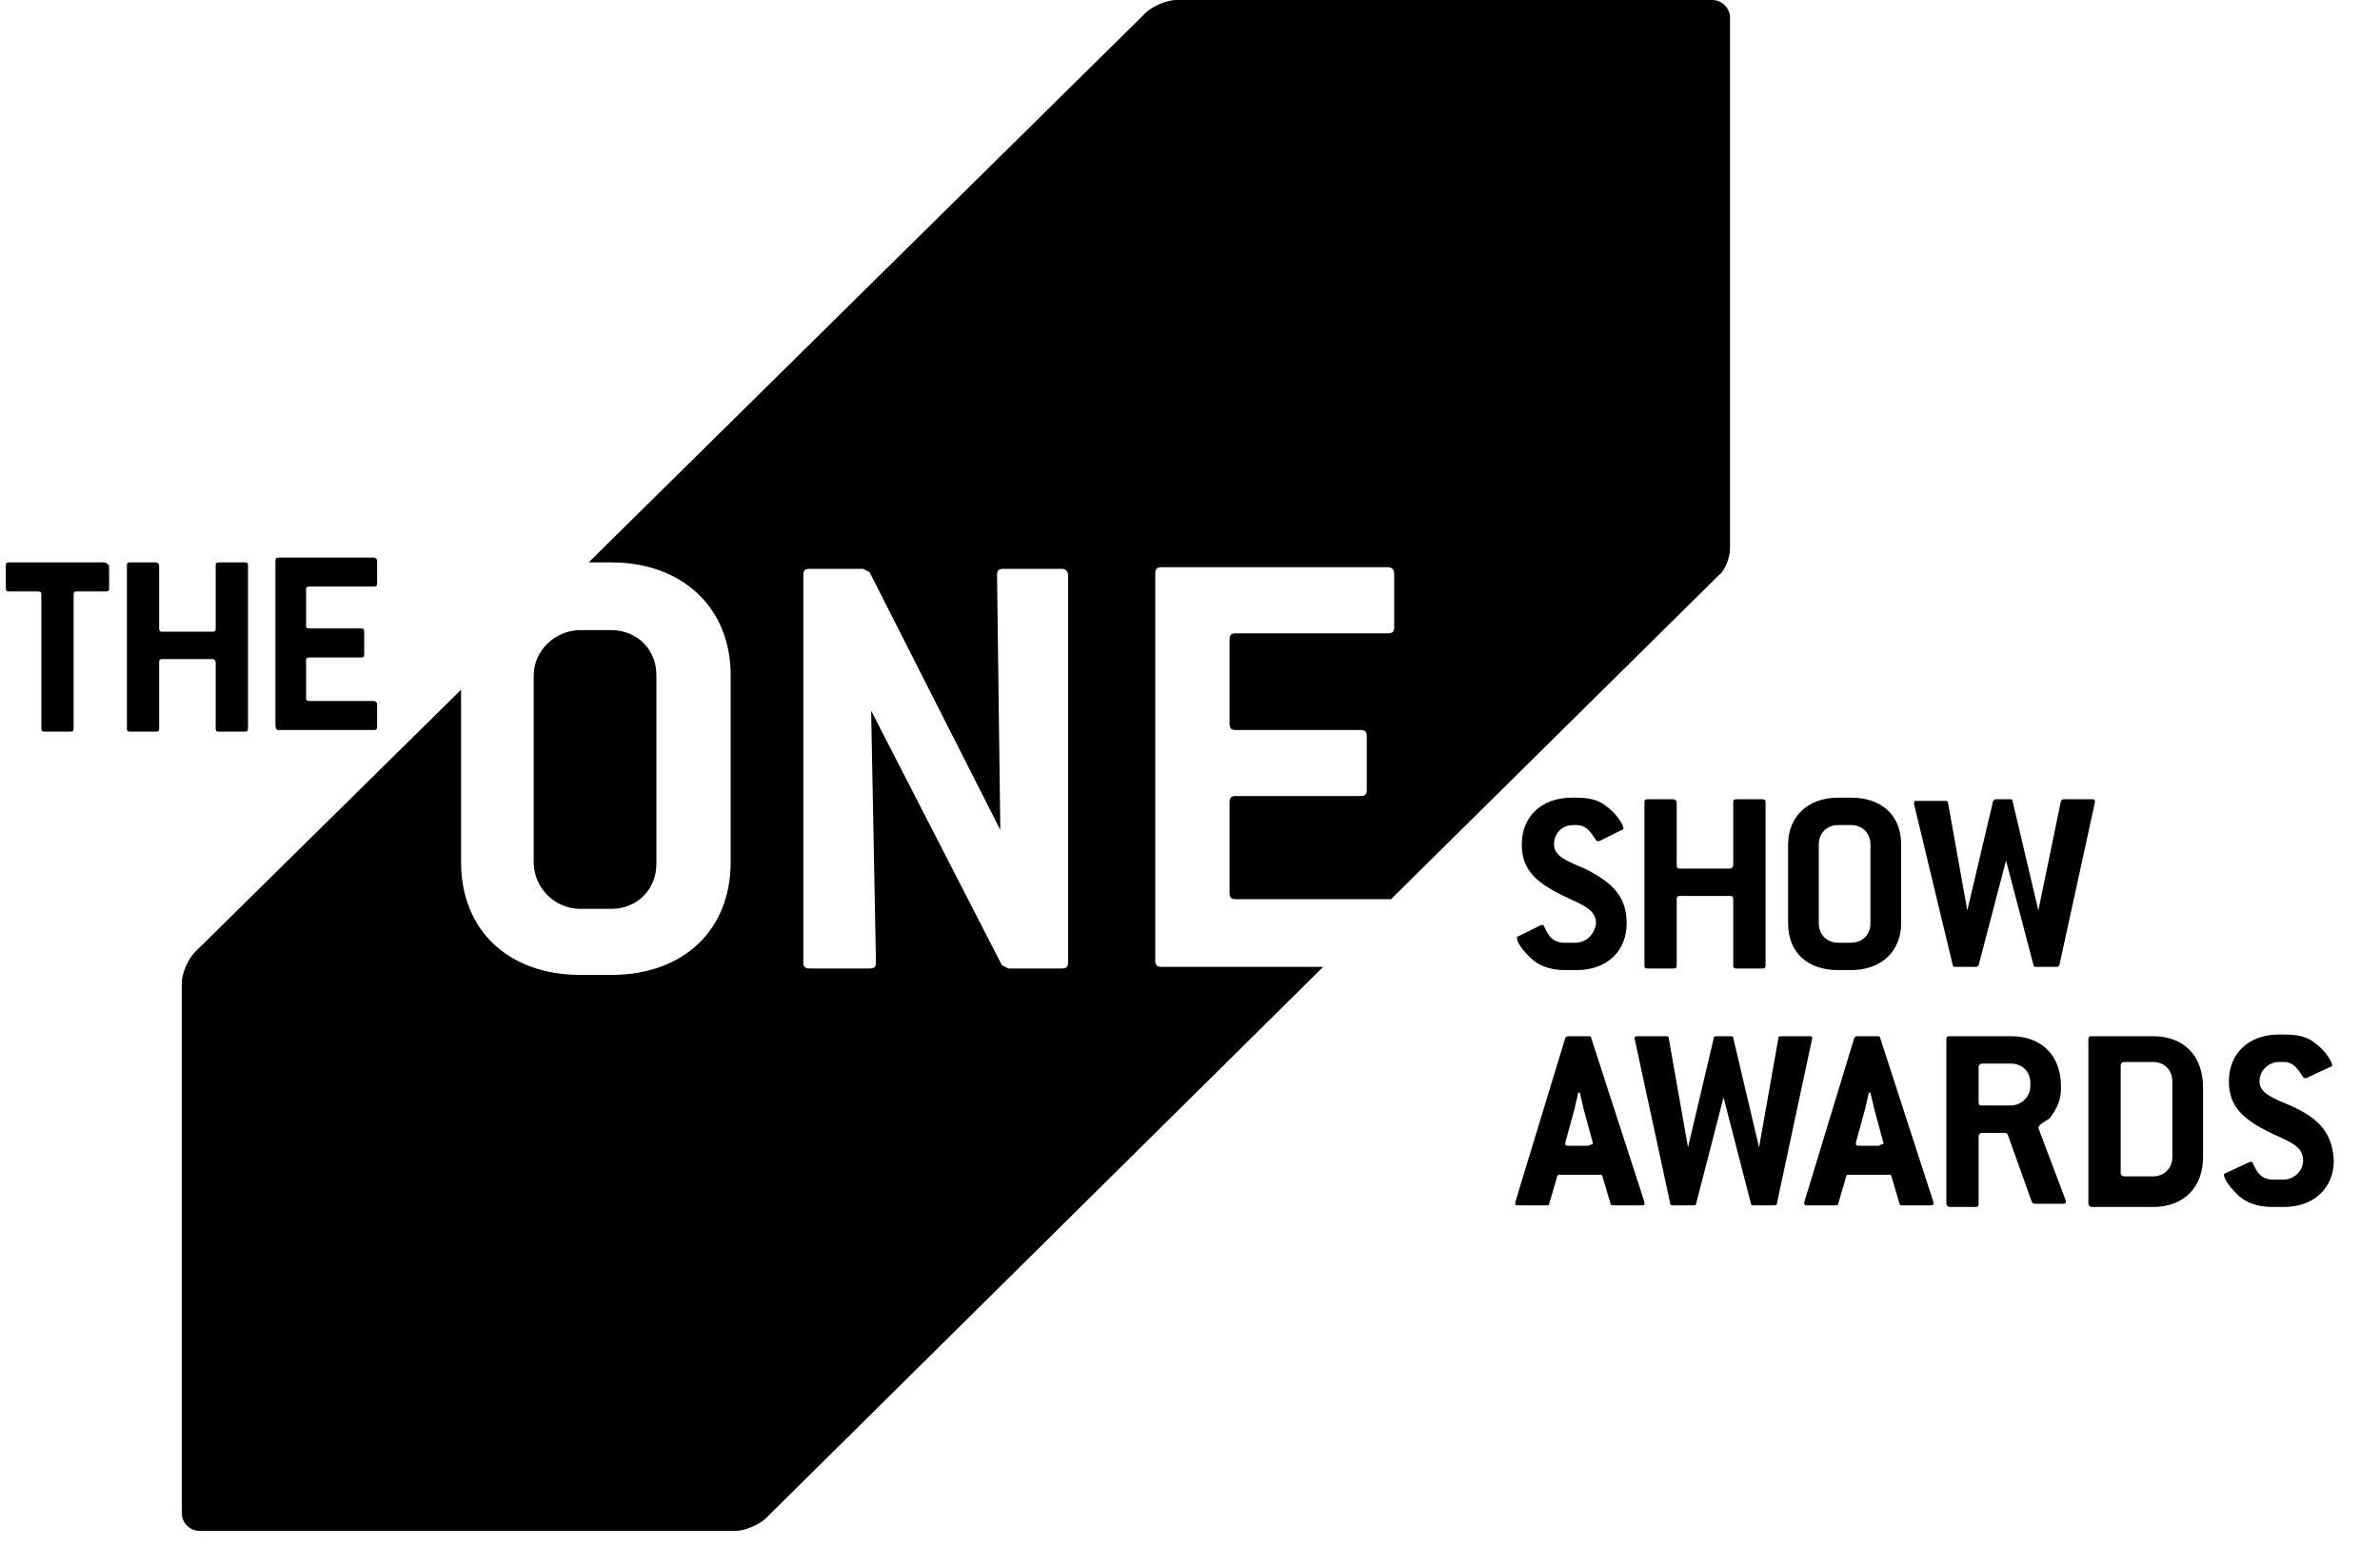
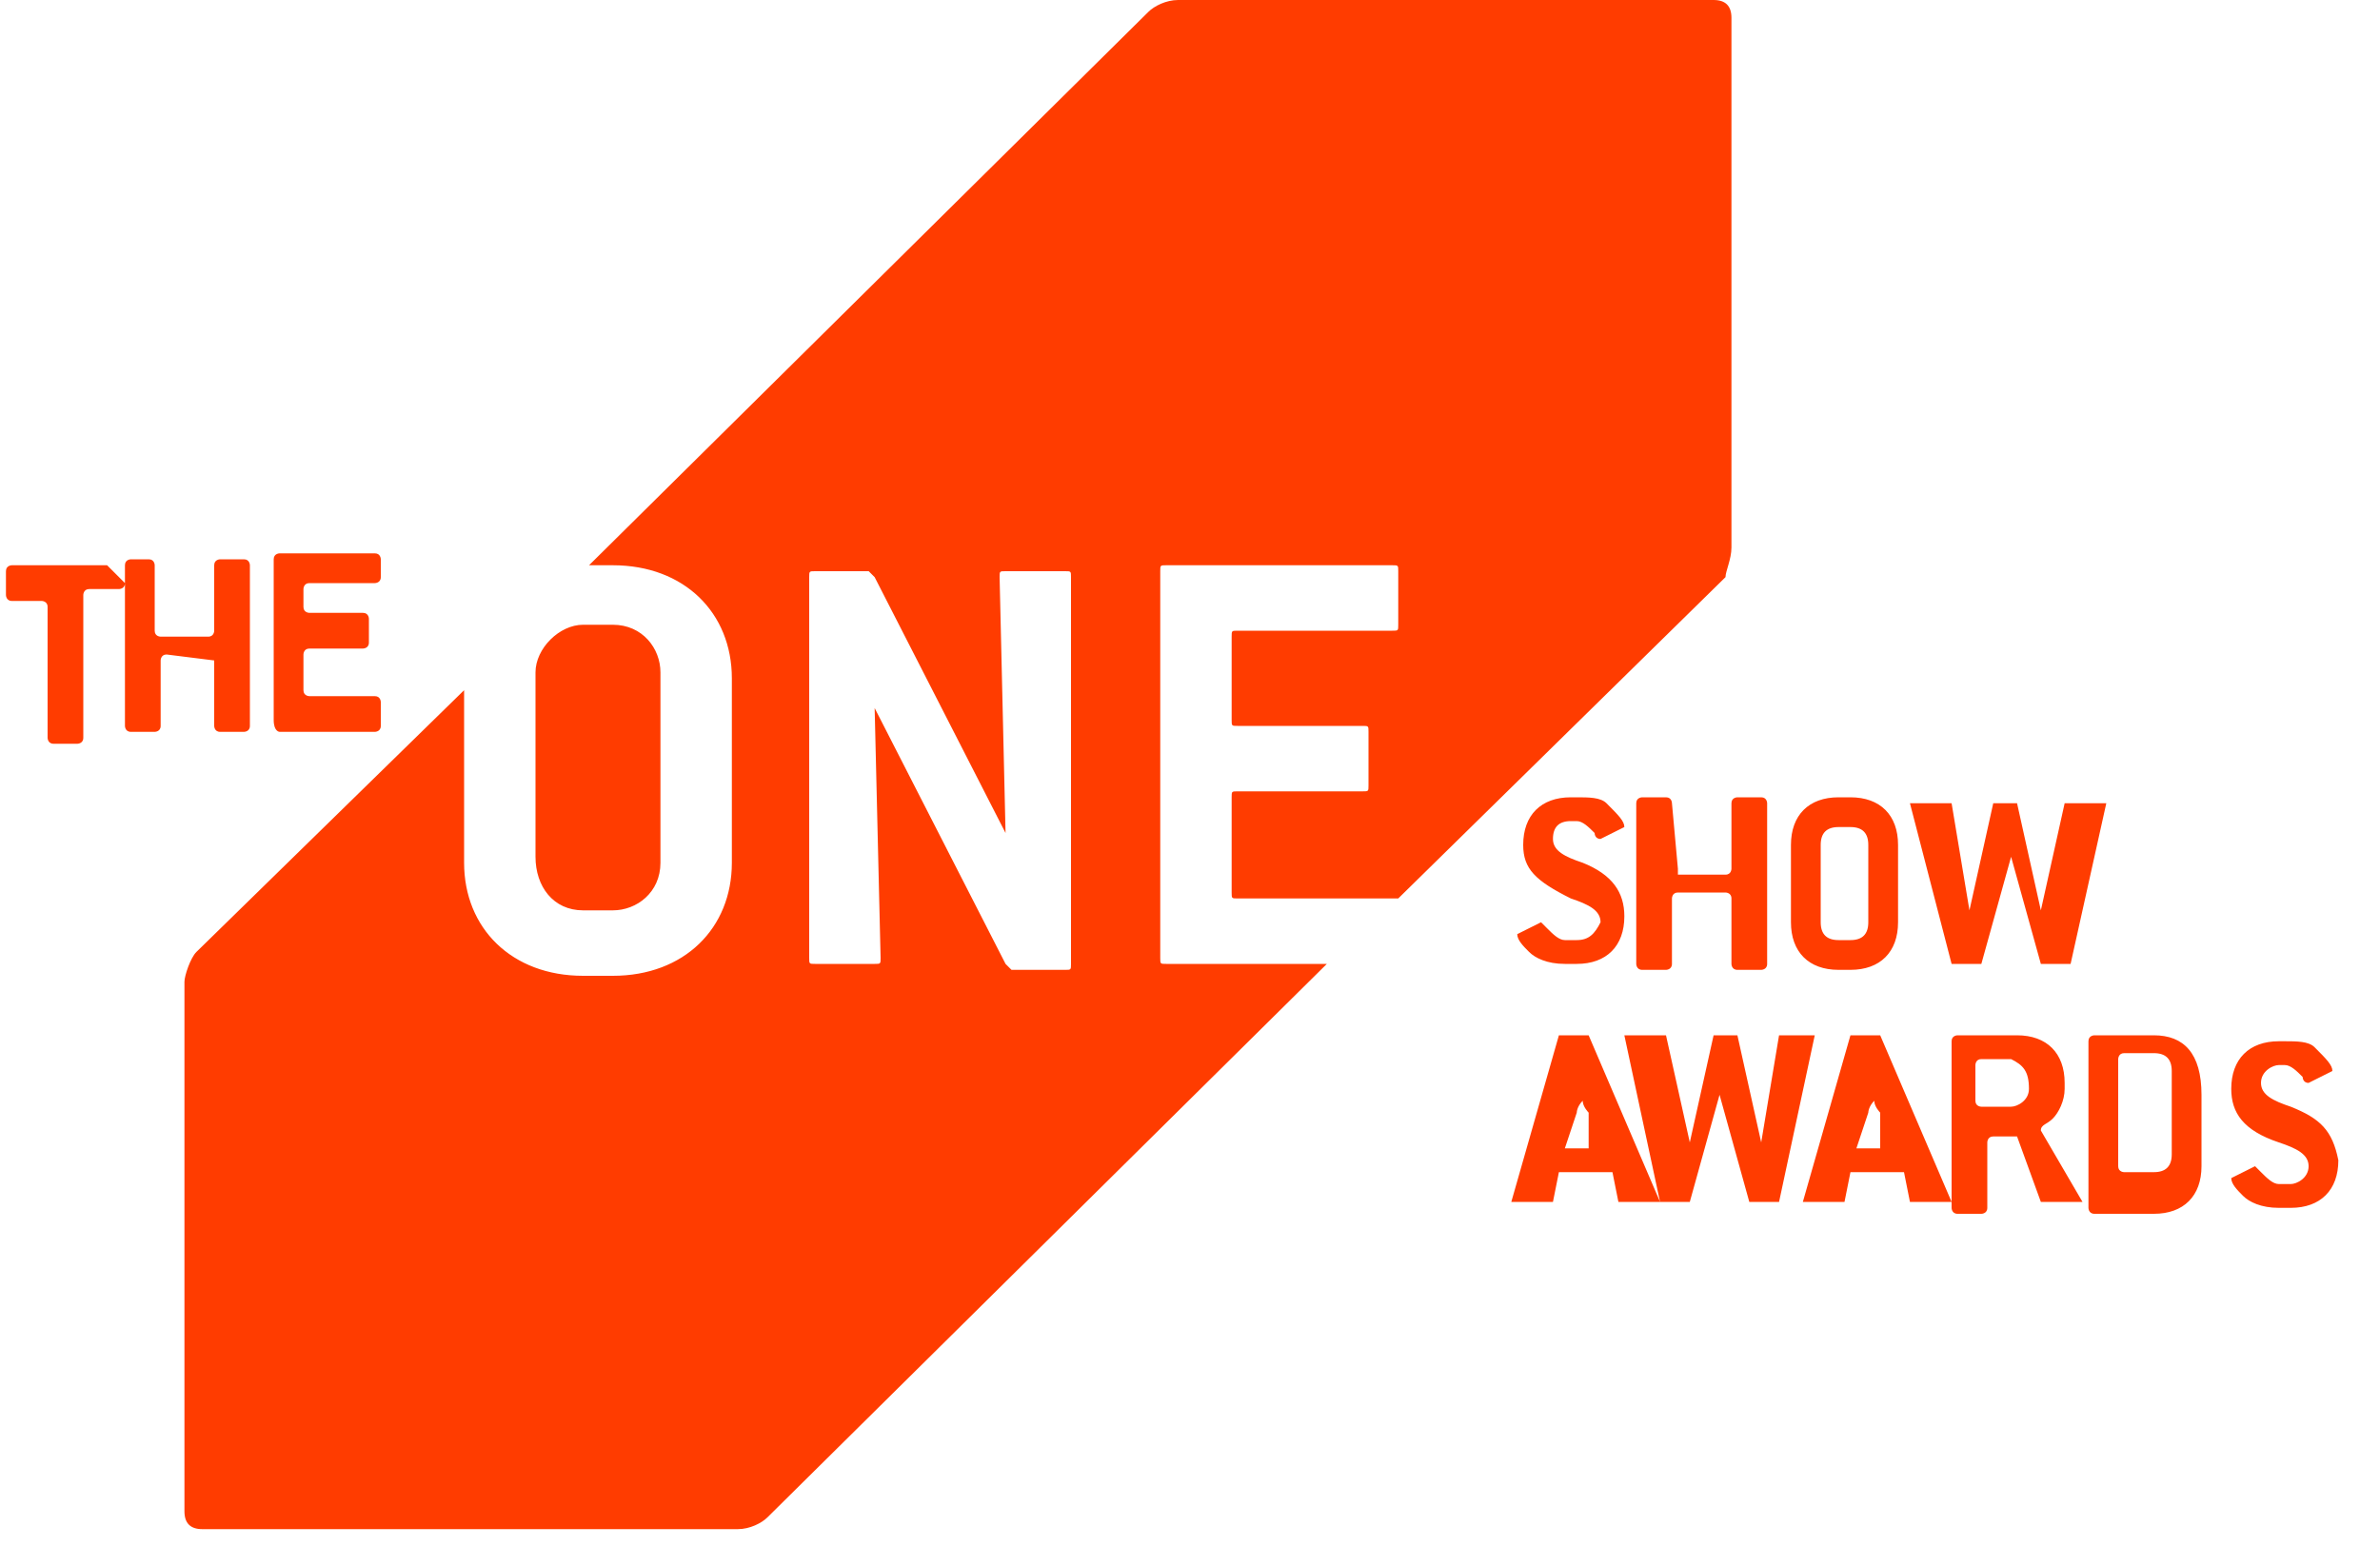
- <svg xmlns="http://www.w3.org/2000/svg" width="40" height="26" viewBox="0 0 40 26" fill="none">
-   <path d="M9.757 15.275H10.273C10.707 15.275 11.032 14.95 11.032 14.517V11.348C11.032 10.915 10.707 10.59 10.273 10.59H9.757C9.323 10.59 8.97 10.942 8.97 11.348V14.49C8.97 14.923 9.323 15.275 9.757 15.275ZM29.076 9.208V0.298C29.076 0.135 28.94 0 28.777 0H19.769C19.606 0 19.362 0.108 19.254 0.217L9.893 9.452H10.273C11.466 9.452 12.28 10.21 12.28 11.348V14.49C12.28 15.627 11.493 16.385 10.273 16.385H9.757C8.536 16.385 7.749 15.627 7.749 14.49V11.592L3.272 16.006C3.164 16.115 3.055 16.358 3.055 16.521V25.431C3.055 25.594 3.191 25.729 3.354 25.729H12.362C12.525 25.729 12.769 25.621 12.877 25.512L22.238 16.25H19.525C19.444 16.25 19.416 16.223 19.416 16.142V9.642C19.416 9.56 19.444 9.533 19.525 9.533H23.323C23.378 9.533 23.432 9.56 23.432 9.642V10.535C23.432 10.617 23.405 10.644 23.323 10.644H20.773C20.692 10.644 20.665 10.671 20.665 10.752V12.16C20.665 12.242 20.692 12.269 20.773 12.269H22.862C22.944 12.269 22.971 12.296 22.971 12.377V13.271C22.971 13.352 22.944 13.379 22.862 13.379H20.773C20.692 13.379 20.665 13.406 20.665 13.488V15.004C20.665 15.085 20.692 15.113 20.773 15.113H23.323C23.351 15.113 23.351 15.113 23.378 15.113L28.886 9.669C28.994 9.588 29.076 9.371 29.076 9.208ZM17.951 16.169C17.951 16.25 17.924 16.277 17.843 16.277H16.947L16.839 16.223L14.641 11.944L14.722 16.169C14.722 16.25 14.695 16.277 14.614 16.277H13.61C13.528 16.277 13.501 16.25 13.501 16.169V9.669C13.501 9.588 13.528 9.56 13.61 9.56H14.505L14.614 9.615L16.812 13.948L16.757 9.669C16.757 9.588 16.785 9.56 16.866 9.56H17.843C17.897 9.56 17.951 9.588 17.951 9.669V16.169V16.169ZM1.753 9.452H0.152C0.125 9.452 0.098 9.452 0.098 9.506V9.885C0.098 9.912 0.098 9.94 0.152 9.94H0.64C0.667 9.94 0.695 9.94 0.695 9.994V12.242C0.695 12.269 0.695 12.296 0.749 12.296H1.183C1.21 12.296 1.237 12.296 1.237 12.242V9.994C1.237 9.967 1.237 9.94 1.292 9.94H1.78C1.807 9.94 1.834 9.94 1.834 9.885V9.506C1.807 9.479 1.78 9.452 1.753 9.452ZM3.625 11.131V12.242C3.625 12.269 3.625 12.296 3.679 12.296H4.113C4.14 12.296 4.168 12.296 4.168 12.242V9.506C4.168 9.479 4.168 9.452 4.113 9.452H3.679C3.652 9.452 3.625 9.452 3.625 9.506V10.562C3.625 10.59 3.625 10.617 3.571 10.617H2.73C2.702 10.617 2.675 10.617 2.675 10.562V9.506C2.675 9.479 2.648 9.452 2.621 9.452H2.187C2.16 9.452 2.133 9.452 2.133 9.506V12.242C2.133 12.269 2.133 12.296 2.187 12.296H2.621C2.648 12.296 2.675 12.296 2.675 12.242V11.131C2.675 11.104 2.675 11.077 2.73 11.077H3.571C3.598 11.077 3.625 11.104 3.625 11.131ZM4.683 12.269H6.284C6.311 12.269 6.338 12.269 6.338 12.215V11.835C6.338 11.808 6.311 11.781 6.284 11.781H5.199C5.172 11.781 5.144 11.781 5.144 11.727V11.104C5.144 11.077 5.144 11.05 5.199 11.05H6.067C6.094 11.05 6.121 11.05 6.121 10.996V10.617C6.121 10.59 6.121 10.562 6.067 10.562H5.199C5.172 10.562 5.144 10.562 5.144 10.508V9.912C5.144 9.885 5.144 9.858 5.199 9.858H6.284C6.311 9.858 6.338 9.858 6.338 9.804V9.425C6.338 9.398 6.311 9.371 6.284 9.371H4.683C4.656 9.371 4.629 9.371 4.629 9.425V12.16C4.629 12.269 4.656 12.269 4.683 12.269ZM26.471 15.844H26.281C26.172 15.844 26.064 15.79 26.01 15.681C25.955 15.6 25.955 15.546 25.928 15.546C25.928 15.546 25.928 15.546 25.901 15.546L25.521 15.735C25.494 15.735 25.494 15.762 25.494 15.762C25.494 15.817 25.548 15.925 25.711 16.087C25.847 16.223 26.037 16.304 26.308 16.304H26.498C27.014 16.304 27.339 15.979 27.339 15.519C27.339 15.085 27.122 14.842 26.634 14.598C26.308 14.463 26.118 14.381 26.118 14.192C26.118 14.002 26.254 13.867 26.444 13.867H26.498C26.634 13.867 26.715 13.948 26.797 14.083C26.824 14.11 26.824 14.137 26.851 14.137H26.878L27.258 13.948C27.285 13.948 27.285 13.921 27.285 13.921C27.285 13.867 27.176 13.677 26.986 13.542C26.851 13.433 26.688 13.406 26.471 13.406H26.417C25.901 13.406 25.576 13.731 25.576 14.192C25.576 14.625 25.82 14.842 26.335 15.085C26.634 15.221 26.824 15.302 26.824 15.519C26.797 15.708 26.661 15.844 26.471 15.844ZM28.235 14.598C28.207 14.598 28.18 14.598 28.18 14.544V13.488C28.18 13.46 28.153 13.433 28.126 13.433H27.692C27.665 13.433 27.638 13.433 27.638 13.488V16.223C27.638 16.25 27.638 16.277 27.692 16.277H28.126C28.153 16.277 28.18 16.277 28.18 16.223V15.113C28.18 15.085 28.18 15.058 28.235 15.058H29.076C29.103 15.058 29.13 15.058 29.13 15.113V16.223C29.13 16.25 29.13 16.277 29.184 16.277H29.618C29.645 16.277 29.673 16.277 29.673 16.223V13.488C29.673 13.46 29.673 13.433 29.618 13.433H29.184C29.157 13.433 29.13 13.433 29.13 13.488V14.544C29.13 14.571 29.103 14.598 29.076 14.598H28.235ZM30.894 16.304H31.111C31.626 16.304 31.952 15.979 31.952 15.519V14.192C31.952 13.704 31.626 13.406 31.111 13.406H30.894C30.378 13.406 30.052 13.731 30.052 14.192V15.519C30.052 16.006 30.378 16.304 30.894 16.304ZM30.568 14.192C30.568 14.002 30.704 13.867 30.894 13.867H31.111C31.301 13.867 31.436 14.002 31.436 14.192V15.519C31.436 15.708 31.301 15.844 31.111 15.844H30.894C30.704 15.844 30.568 15.708 30.568 15.519V14.192V14.192ZM32.82 16.223C32.82 16.25 32.847 16.25 32.874 16.25H33.2C33.227 16.25 33.227 16.25 33.254 16.223L33.715 14.463L34.177 16.223C34.177 16.25 34.204 16.25 34.231 16.25H34.557C34.584 16.25 34.584 16.25 34.611 16.223L35.208 13.488C35.208 13.488 35.208 13.488 35.208 13.46C35.208 13.433 35.181 13.433 35.154 13.433H34.692C34.665 13.433 34.665 13.433 34.638 13.46L34.258 15.302L33.824 13.46C33.824 13.433 33.797 13.433 33.77 13.433H33.553C33.526 13.433 33.526 13.433 33.498 13.46L33.064 15.302L32.739 13.488C32.739 13.46 32.712 13.46 32.684 13.46H32.223C32.196 13.46 32.169 13.46 32.169 13.488C32.169 13.488 32.169 13.488 32.169 13.515L32.82 16.223ZM26.742 17.442C26.742 17.415 26.715 17.415 26.688 17.415H26.362C26.335 17.415 26.335 17.415 26.308 17.442L25.467 20.204C25.467 20.204 25.467 20.204 25.467 20.231C25.467 20.258 25.494 20.258 25.521 20.258H25.983C26.01 20.258 26.037 20.258 26.037 20.231L26.172 19.771C26.172 19.744 26.2 19.744 26.227 19.744H26.878C26.905 19.744 26.932 19.744 26.932 19.771L27.068 20.231C27.068 20.258 27.095 20.258 27.122 20.258H27.583C27.61 20.258 27.638 20.258 27.638 20.231C27.638 20.231 27.638 20.231 27.638 20.204L26.742 17.442ZM26.688 19.256H26.362C26.335 19.256 26.308 19.256 26.308 19.229C26.308 19.229 26.308 19.229 26.308 19.202L26.471 18.606C26.471 18.579 26.498 18.498 26.525 18.363H26.552C26.579 18.498 26.607 18.579 26.607 18.606L26.769 19.202C26.769 19.202 26.769 19.202 26.769 19.229C26.742 19.229 26.715 19.256 26.688 19.256ZM30.459 17.442C30.459 17.415 30.432 17.415 30.405 17.415H29.944C29.917 17.415 29.89 17.415 29.89 17.442L29.564 19.283L29.13 17.442C29.13 17.415 29.103 17.415 29.076 17.415H28.859C28.831 17.415 28.804 17.415 28.804 17.442L28.37 19.283L28.045 17.442C28.045 17.415 28.017 17.415 27.99 17.415H27.529C27.502 17.415 27.475 17.415 27.475 17.442C27.475 17.442 27.475 17.442 27.475 17.469L28.072 20.231C28.072 20.258 28.099 20.258 28.126 20.258H28.452C28.479 20.258 28.506 20.258 28.506 20.231L28.967 18.444L29.428 20.231C29.428 20.258 29.456 20.258 29.483 20.258H29.808C29.835 20.258 29.863 20.258 29.863 20.231L30.459 17.442C30.459 17.442 30.432 17.469 30.459 17.442ZM31.599 17.442C31.599 17.415 31.572 17.415 31.545 17.415H31.219C31.192 17.415 31.192 17.415 31.165 17.442L30.324 20.204C30.324 20.204 30.324 20.204 30.324 20.231C30.324 20.258 30.351 20.258 30.378 20.258H30.839C30.866 20.258 30.894 20.258 30.894 20.231L31.029 19.771C31.029 19.744 31.056 19.744 31.084 19.744H31.735C31.762 19.744 31.789 19.744 31.789 19.771L31.925 20.231C31.925 20.258 31.952 20.258 31.979 20.258H32.44C32.467 20.258 32.495 20.258 32.495 20.231C32.495 20.231 32.495 20.231 32.495 20.204L31.599 17.442ZM31.572 19.256H31.246C31.219 19.256 31.192 19.256 31.192 19.229C31.192 19.229 31.192 19.229 31.192 19.202L31.355 18.606C31.355 18.579 31.382 18.498 31.409 18.363H31.436C31.463 18.498 31.491 18.579 31.491 18.606L31.653 19.202C31.653 19.202 31.653 19.202 31.653 19.229C31.599 19.229 31.599 19.256 31.572 19.256ZM34.258 18.958C34.258 18.904 34.367 18.85 34.448 18.796C34.529 18.688 34.638 18.525 34.638 18.308V18.254C34.638 17.74 34.312 17.415 33.797 17.415H32.766C32.739 17.415 32.712 17.415 32.712 17.469V20.231C32.712 20.258 32.739 20.285 32.766 20.285H33.2C33.227 20.285 33.254 20.285 33.254 20.231V19.094C33.254 19.067 33.281 19.04 33.309 19.04H33.715L33.743 19.067L34.15 20.204C34.177 20.231 34.177 20.231 34.204 20.231H34.665C34.692 20.231 34.719 20.231 34.719 20.204C34.719 20.204 34.719 20.204 34.719 20.177L34.258 18.958ZM34.123 18.254C34.123 18.444 33.96 18.579 33.797 18.579H33.309C33.281 18.579 33.254 18.579 33.254 18.525V17.929C33.254 17.902 33.281 17.875 33.309 17.875H33.797C33.987 17.875 34.123 18.01 34.123 18.2V18.254ZM36.185 17.415H35.154C35.126 17.415 35.099 17.415 35.099 17.469V20.231C35.099 20.258 35.126 20.285 35.154 20.285H36.185C36.7 20.285 37.026 19.96 37.026 19.446V18.281C37.026 17.74 36.7 17.415 36.185 17.415ZM36.51 19.446C36.51 19.635 36.374 19.771 36.185 19.771H35.696C35.669 19.771 35.642 19.744 35.642 19.717V17.902C35.642 17.875 35.669 17.848 35.696 17.848H36.185C36.374 17.848 36.51 17.983 36.51 18.173V19.446ZM38.491 18.579C38.165 18.444 37.975 18.363 37.975 18.173C37.975 17.983 38.138 17.848 38.301 17.848H38.382C38.518 17.848 38.599 17.929 38.681 18.065C38.708 18.092 38.708 18.119 38.735 18.119H38.762L39.169 17.929C39.196 17.929 39.196 17.902 39.196 17.902C39.196 17.848 39.088 17.658 38.898 17.523C38.762 17.415 38.599 17.387 38.382 17.387H38.301C37.785 17.387 37.46 17.712 37.46 18.173C37.46 18.606 37.704 18.823 38.22 19.067C38.518 19.202 38.708 19.283 38.708 19.5C38.708 19.69 38.545 19.825 38.382 19.825H38.192C38.084 19.825 37.975 19.771 37.921 19.663C37.867 19.581 37.867 19.527 37.84 19.527H37.813L37.406 19.717C37.378 19.717 37.378 19.744 37.378 19.744C37.378 19.798 37.433 19.906 37.596 20.069C37.731 20.204 37.921 20.285 38.192 20.285H38.382C38.898 20.285 39.224 19.96 39.224 19.5C39.196 19.04 38.979 18.796 38.491 18.579Z" fill="black" />
+ <svg xmlns="http://www.w3.org/2000/svg" version="1.1" id="Layer_1" x="0px" y="0px" viewBox="0 0 40 26" style="enable-background:new 0 0 40 26;" xml:space="preserve">
+   <style type="text/css">
+ 	.st0{fill:#FF3C00;}
+ </style>
+   <path class="st0" d="M9.8,15.3h0.5c0.4,0,0.8-0.3,0.8-0.8v-3.2c0-0.4-0.3-0.8-0.8-0.8H9.8c-0.4,0-0.8,0.4-0.8,0.8v3.1  C9,14.9,9.3,15.3,9.8,15.3z M29.1,9.2V0.3c0-0.2-0.1-0.3-0.3-0.3h-9c-0.2,0-0.4,0.1-0.5,0.2L9.9,9.5h0.4c1.2,0,2,0.8,2,1.9v3.1  c0,1.1-0.8,1.9-2,1.9H9.8c-1.2,0-2-0.8-2-1.9v-2.9L3.3,16c-0.1,0.1-0.2,0.4-0.2,0.5v8.9c0,0.2,0.1,0.3,0.3,0.3h9  c0.2,0,0.4-0.1,0.5-0.2l9.4-9.3h-2.7c-0.1,0-0.1,0-0.1-0.1V9.6c0-0.1,0-0.1,0.1-0.1h3.8c0.1,0,0.1,0,0.1,0.1v0.9  c0,0.1,0,0.1-0.1,0.1h-2.6c-0.1,0-0.1,0-0.1,0.1v1.4c0,0.1,0,0.1,0.1,0.1h2.1c0.1,0,0.1,0,0.1,0.1v0.9c0,0.1,0,0.1-0.1,0.1h-2.1  c-0.1,0-0.1,0-0.1,0.1V15c0,0.1,0,0.1,0.1,0.1h2.6c0,0,0,0,0.1,0l5.5-5.4C29,9.6,29.1,9.4,29.1,9.2z M18,16.2c0,0.1,0,0.1-0.1,0.1  h-0.9l-0.1-0.1l-2.2-4.3l0.1,4.2c0,0.1,0,0.1-0.1,0.1h-1c-0.1,0-0.1,0-0.1-0.1V9.7c0-0.1,0-0.1,0.1-0.1h0.9l0.1,0.1l2.2,4.3  l-0.1-4.3c0-0.1,0-0.1,0.1-0.1h1c0.1,0,0.1,0,0.1,0.1V16.2L18,16.2z M1.8,9.5H0.2c0,0-0.1,0-0.1,0.1v0.4c0,0,0,0.1,0.1,0.1h0.5  c0,0,0.1,0,0.1,0.1v2.2c0,0,0,0.1,0.1,0.1h0.4c0,0,0.1,0,0.1-0.1V10c0,0,0-0.1,0.1-0.1h0.5c0,0,0.1,0,0.1-0.1L1.8,9.5  C1.8,9.5,1.8,9.5,1.8,9.5z M3.6,11.1v1.1c0,0,0,0.1,0.1,0.1h0.4c0,0,0.1,0,0.1-0.1V9.5c0,0,0-0.1-0.1-0.1H3.7c0,0-0.1,0-0.1,0.1v1.1  c0,0,0,0.1-0.1,0.1H2.7c0,0-0.1,0-0.1-0.1V9.5c0,0,0-0.1-0.1-0.1H2.2c0,0-0.1,0-0.1,0.1v2.7c0,0,0,0.1,0.1,0.1h0.4  c0,0,0.1,0,0.1-0.1v-1.1c0,0,0-0.1,0.1-0.1L3.6,11.1C3.6,11.1,3.6,11.1,3.6,11.1z M4.7,12.3h1.6c0,0,0.1,0,0.1-0.1v-0.4  c0,0,0-0.1-0.1-0.1H5.2c0,0-0.1,0-0.1-0.1v-0.6c0,0,0-0.1,0.1-0.1h0.9c0,0,0.1,0,0.1-0.1v-0.4c0,0,0-0.1-0.1-0.1H5.2  c0,0-0.1,0-0.1-0.1V9.9c0,0,0-0.1,0.1-0.1h1.1c0,0,0.1,0,0.1-0.1V9.4c0,0,0-0.1-0.1-0.1H4.7c0,0-0.1,0-0.1,0.1v2.7  C4.6,12.3,4.7,12.3,4.7,12.3z M26.5,15.8h-0.2c-0.1,0-0.2-0.1-0.3-0.2c-0.1-0.1-0.1-0.1-0.1-0.1c0,0,0,0,0,0l-0.4,0.2c0,0,0,0,0,0  c0,0.1,0.1,0.2,0.2,0.3c0.1,0.1,0.3,0.2,0.6,0.2h0.2c0.5,0,0.8-0.3,0.8-0.8c0-0.4-0.2-0.7-0.7-0.9c-0.3-0.1-0.5-0.2-0.5-0.4  s0.1-0.3,0.3-0.3h0.1c0.1,0,0.2,0.1,0.3,0.2c0,0,0,0.1,0.1,0.1h0l0.4-0.2c0,0,0,0,0,0c0-0.1-0.1-0.2-0.3-0.4  c-0.1-0.1-0.3-0.1-0.5-0.1h-0.1c-0.5,0-0.8,0.3-0.8,0.8c0,0.4,0.2,0.6,0.8,0.9c0.3,0.1,0.5,0.2,0.5,0.4  C26.8,15.7,26.7,15.8,26.5,15.8z M28.2,14.6C28.2,14.6,28.2,14.6,28.2,14.6l-0.1-1.1c0,0,0-0.1-0.1-0.1h-0.4c0,0-0.1,0-0.1,0.1v2.7  c0,0,0,0.1,0.1,0.1h0.4c0,0,0.1,0,0.1-0.1v-1.1c0,0,0-0.1,0.1-0.1h0.8c0,0,0.1,0,0.1,0.1v1.1c0,0,0,0.1,0.1,0.1h0.4  c0,0,0.1,0,0.1-0.1v-2.7c0,0,0-0.1-0.1-0.1h-0.4c0,0-0.1,0-0.1,0.1v1.1c0,0,0,0.1-0.1,0.1H28.2z M30.9,16.3h0.2  c0.5,0,0.8-0.3,0.8-0.8v-1.3c0-0.5-0.3-0.8-0.8-0.8h-0.2c-0.5,0-0.8,0.3-0.8,0.8v1.3C30.1,16,30.4,16.3,30.9,16.3z M30.6,14.2  c0-0.2,0.1-0.3,0.3-0.3h0.2c0.2,0,0.3,0.1,0.3,0.3v1.3c0,0.2-0.1,0.3-0.3,0.3h-0.2c-0.2,0-0.3-0.1-0.3-0.3V14.2L30.6,14.2z   M32.8,16.2C32.8,16.2,32.8,16.2,32.8,16.2l0.4,0c0,0,0,0,0.1,0l0.5-1.8l0.5,1.8c0,0,0,0,0.1,0h0.3c0,0,0,0,0.1,0l0.6-2.7  c0,0,0,0,0,0c0,0,0,0-0.1,0h-0.5c0,0,0,0-0.1,0l-0.4,1.8l-0.4-1.8c0,0,0,0-0.1,0h-0.2c0,0,0,0-0.1,0l-0.4,1.8l-0.3-1.8  c0,0,0,0-0.1,0h-0.5c0,0-0.1,0-0.1,0c0,0,0,0,0,0L32.8,16.2z M26.7,17.4C26.7,17.4,26.7,17.4,26.7,17.4l-0.4,0c0,0,0,0-0.1,0  l-0.8,2.8c0,0,0,0,0,0c0,0,0,0,0.1,0H26c0,0,0.1,0,0.1,0l0.1-0.5c0,0,0,0,0.1,0h0.7c0,0,0.1,0,0.1,0l0.1,0.5c0,0,0,0,0.1,0h0.5  c0,0,0.1,0,0.1,0c0,0,0,0,0,0L26.7,17.4z M26.7,19.3h-0.3c0,0-0.1,0-0.1,0c0,0,0,0,0,0l0.2-0.6c0,0,0-0.1,0.1-0.2h0  c0,0.1,0.1,0.2,0.1,0.2L26.7,19.3C26.8,19.2,26.8,19.2,26.7,19.3C26.7,19.2,26.7,19.3,26.7,19.3z M30.5,17.4  C30.5,17.4,30.4,17.4,30.5,17.4l-0.5,0c0,0-0.1,0-0.1,0l-0.3,1.8l-0.4-1.8c0,0,0,0-0.1,0h-0.2c0,0-0.1,0-0.1,0l-0.4,1.8L28,17.4  c0,0,0,0-0.1,0h-0.5c0,0-0.1,0-0.1,0c0,0,0,0,0,0l0.6,2.8c0,0,0,0,0.1,0h0.3c0,0,0.1,0,0.1,0l0.5-1.8l0.5,1.8c0,0,0,0,0.1,0h0.3  c0,0,0.1,0,0.1,0L30.5,17.4C30.5,17.4,30.4,17.5,30.5,17.4z M31.6,17.4C31.6,17.4,31.6,17.4,31.6,17.4l-0.4,0c0,0,0,0-0.1,0  l-0.8,2.8c0,0,0,0,0,0c0,0,0,0,0.1,0h0.5c0,0,0.1,0,0.1,0l0.1-0.5c0,0,0,0,0.1,0h0.7c0,0,0.1,0,0.1,0l0.1,0.5c0,0,0,0,0.1,0h0.5  c0,0,0.1,0,0.1,0c0,0,0,0,0,0L31.6,17.4z M31.6,19.3h-0.3c0,0-0.1,0-0.1,0c0,0,0,0,0,0l0.2-0.6c0,0,0-0.1,0.1-0.2h0  c0,0.1,0.1,0.2,0.1,0.2L31.6,19.3C31.7,19.2,31.7,19.2,31.6,19.3C31.6,19.2,31.6,19.3,31.6,19.3z M34.3,19c0-0.1,0.1-0.1,0.2-0.2  c0.1-0.1,0.2-0.3,0.2-0.5v-0.1c0-0.5-0.3-0.8-0.8-0.8h-1c0,0-0.1,0-0.1,0.1v2.8c0,0,0,0.1,0.1,0.1h0.4c0,0,0.1,0,0.1-0.1v-1.1  c0,0,0-0.1,0.1-0.1h0.4l0,0l0.4,1.1c0,0,0,0,0.1,0h0.5c0,0,0.1,0,0.1,0c0,0,0,0,0,0L34.3,19z M34.1,18.3c0,0.2-0.2,0.3-0.3,0.3h-0.5  c0,0-0.1,0-0.1-0.1v-0.6c0,0,0-0.1,0.1-0.1h0.5C34,17.9,34.1,18,34.1,18.3L34.1,18.3z M36.2,17.4h-1c0,0-0.1,0-0.1,0.1v2.8  c0,0,0,0.1,0.1,0.1h1c0.5,0,0.8-0.3,0.8-0.8v-1.2C37,17.7,36.7,17.4,36.2,17.4z M36.5,19.4c0,0.2-0.1,0.3-0.3,0.3h-0.5  c0,0-0.1,0-0.1-0.1v-1.8c0,0,0-0.1,0.1-0.1h0.5c0.2,0,0.3,0.1,0.3,0.3V19.4z M38.5,18.6c-0.3-0.1-0.5-0.2-0.5-0.4s0.2-0.3,0.3-0.3  h0.1c0.1,0,0.2,0.1,0.3,0.2c0,0,0,0.1,0.1,0.1h0l0.4-0.2c0,0,0,0,0,0c0-0.1-0.1-0.2-0.3-0.4c-0.1-0.1-0.3-0.1-0.5-0.1h-0.1  c-0.5,0-0.8,0.3-0.8,0.8c0,0.4,0.2,0.7,0.8,0.9c0.3,0.1,0.5,0.2,0.5,0.4c0,0.2-0.2,0.3-0.3,0.3h-0.2c-0.1,0-0.2-0.1-0.3-0.2  c-0.1-0.1-0.1-0.1-0.1-0.1h0l-0.4,0.2c0,0,0,0,0,0c0,0.1,0.1,0.2,0.2,0.3c0.1,0.1,0.3,0.2,0.6,0.2h0.2c0.5,0,0.8-0.3,0.8-0.8  C39.2,19,39,18.8,38.5,18.6z" />
</svg>
